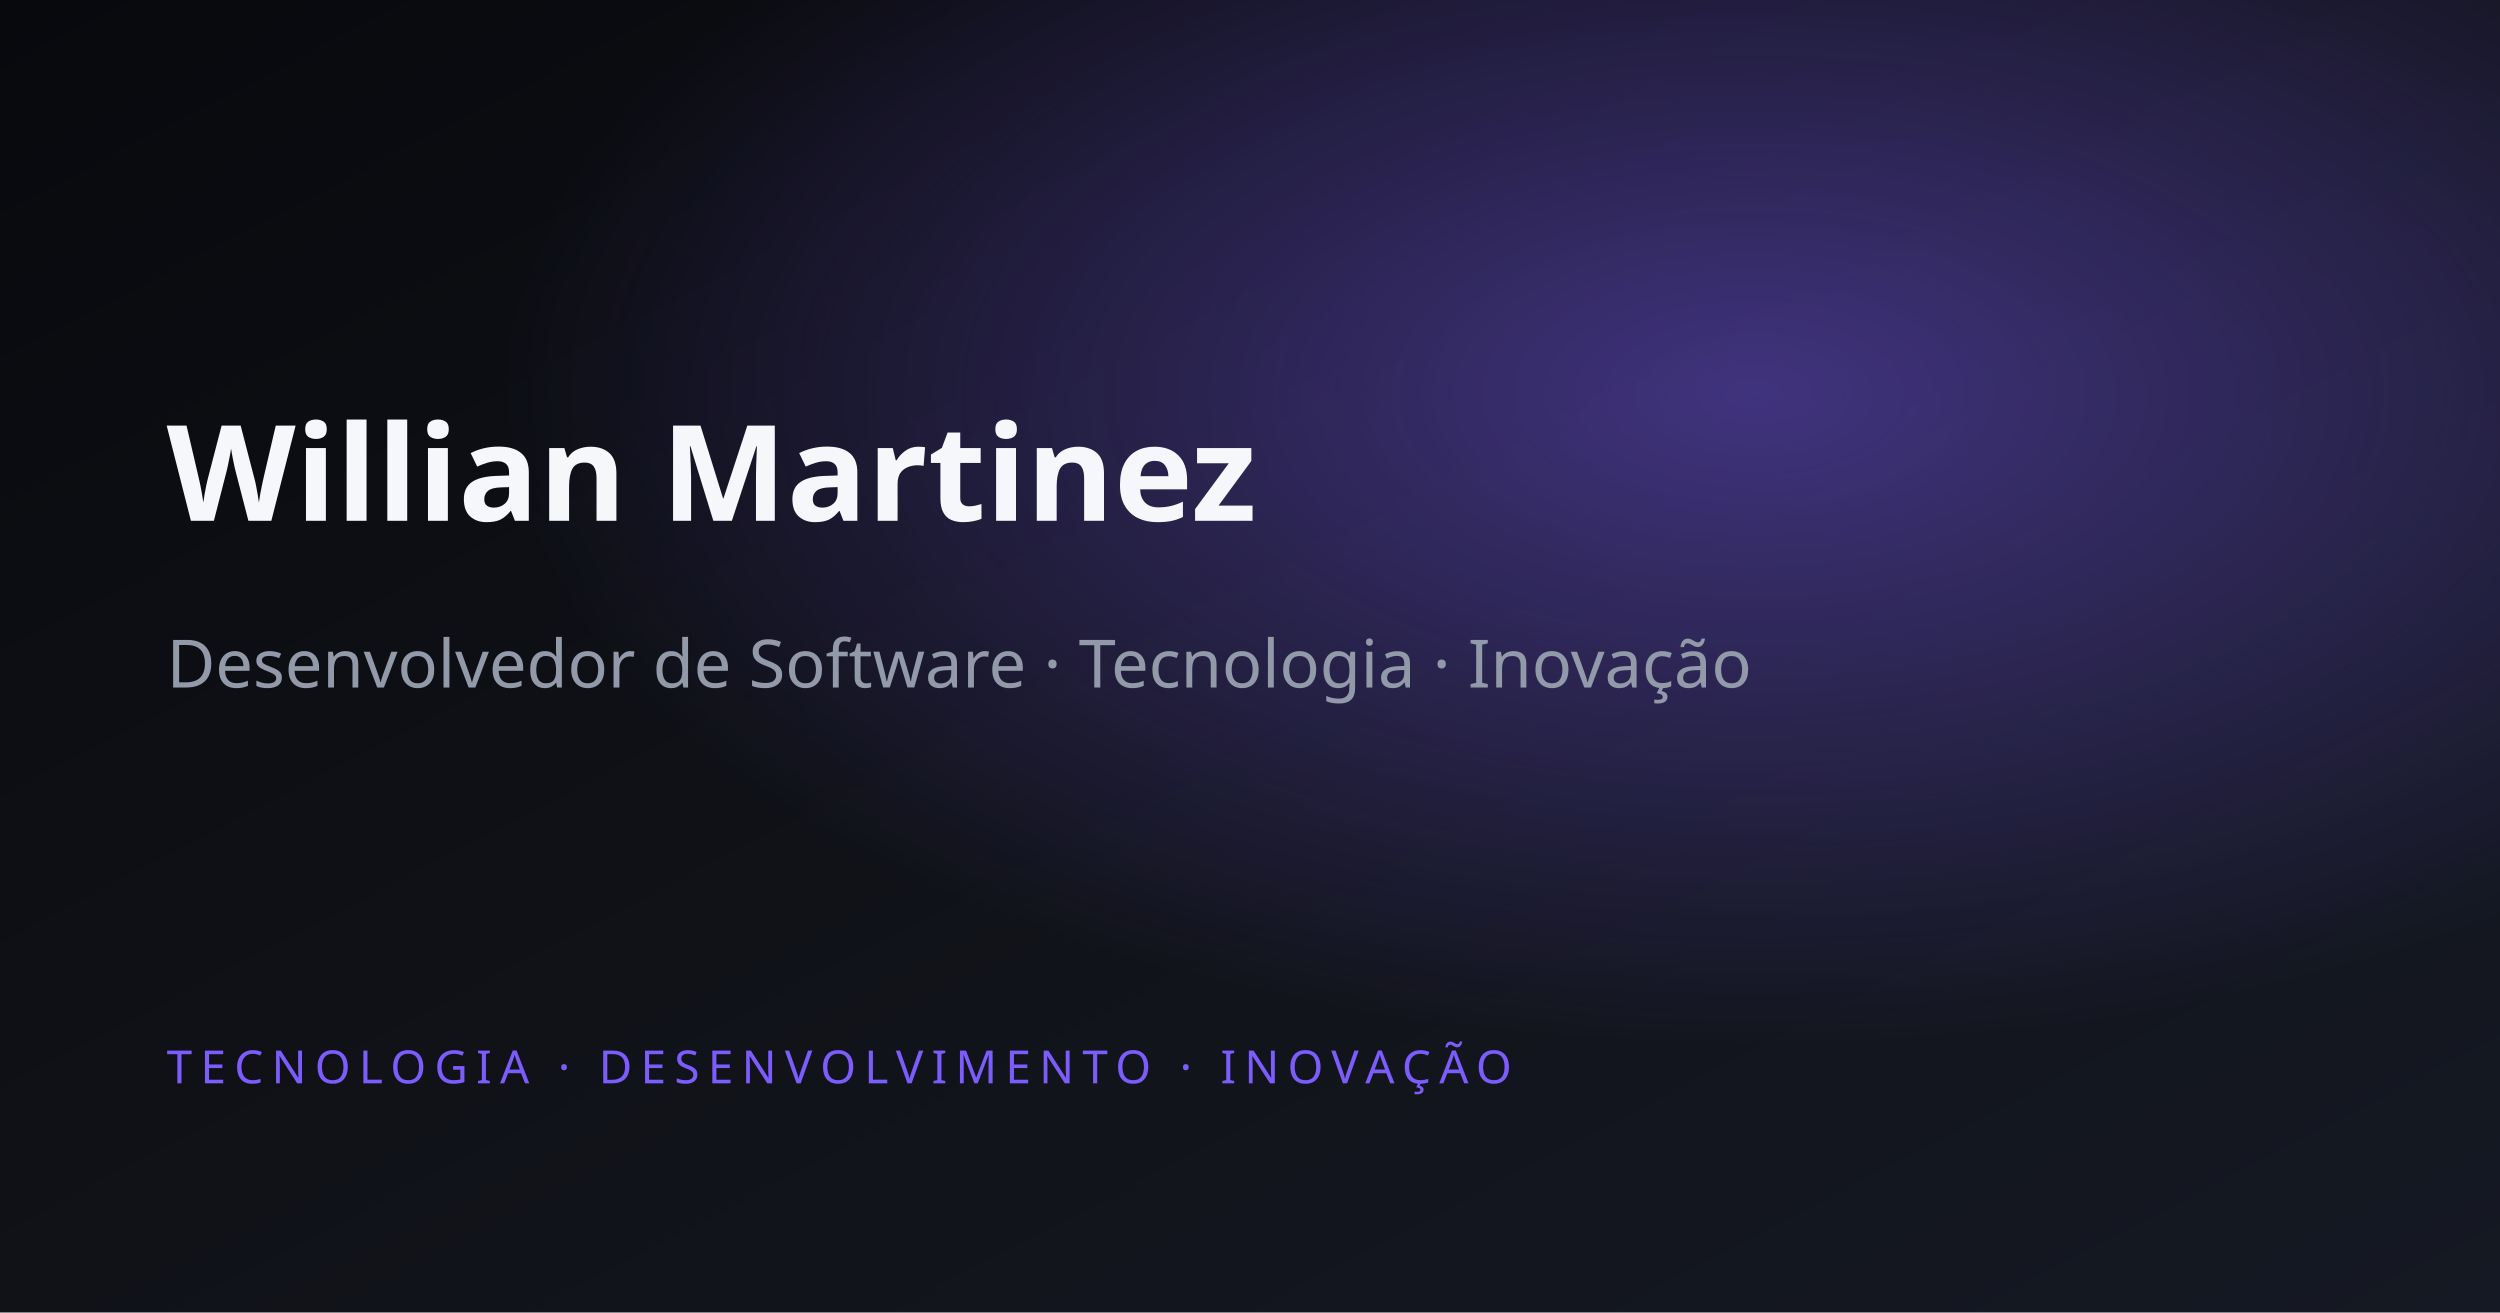
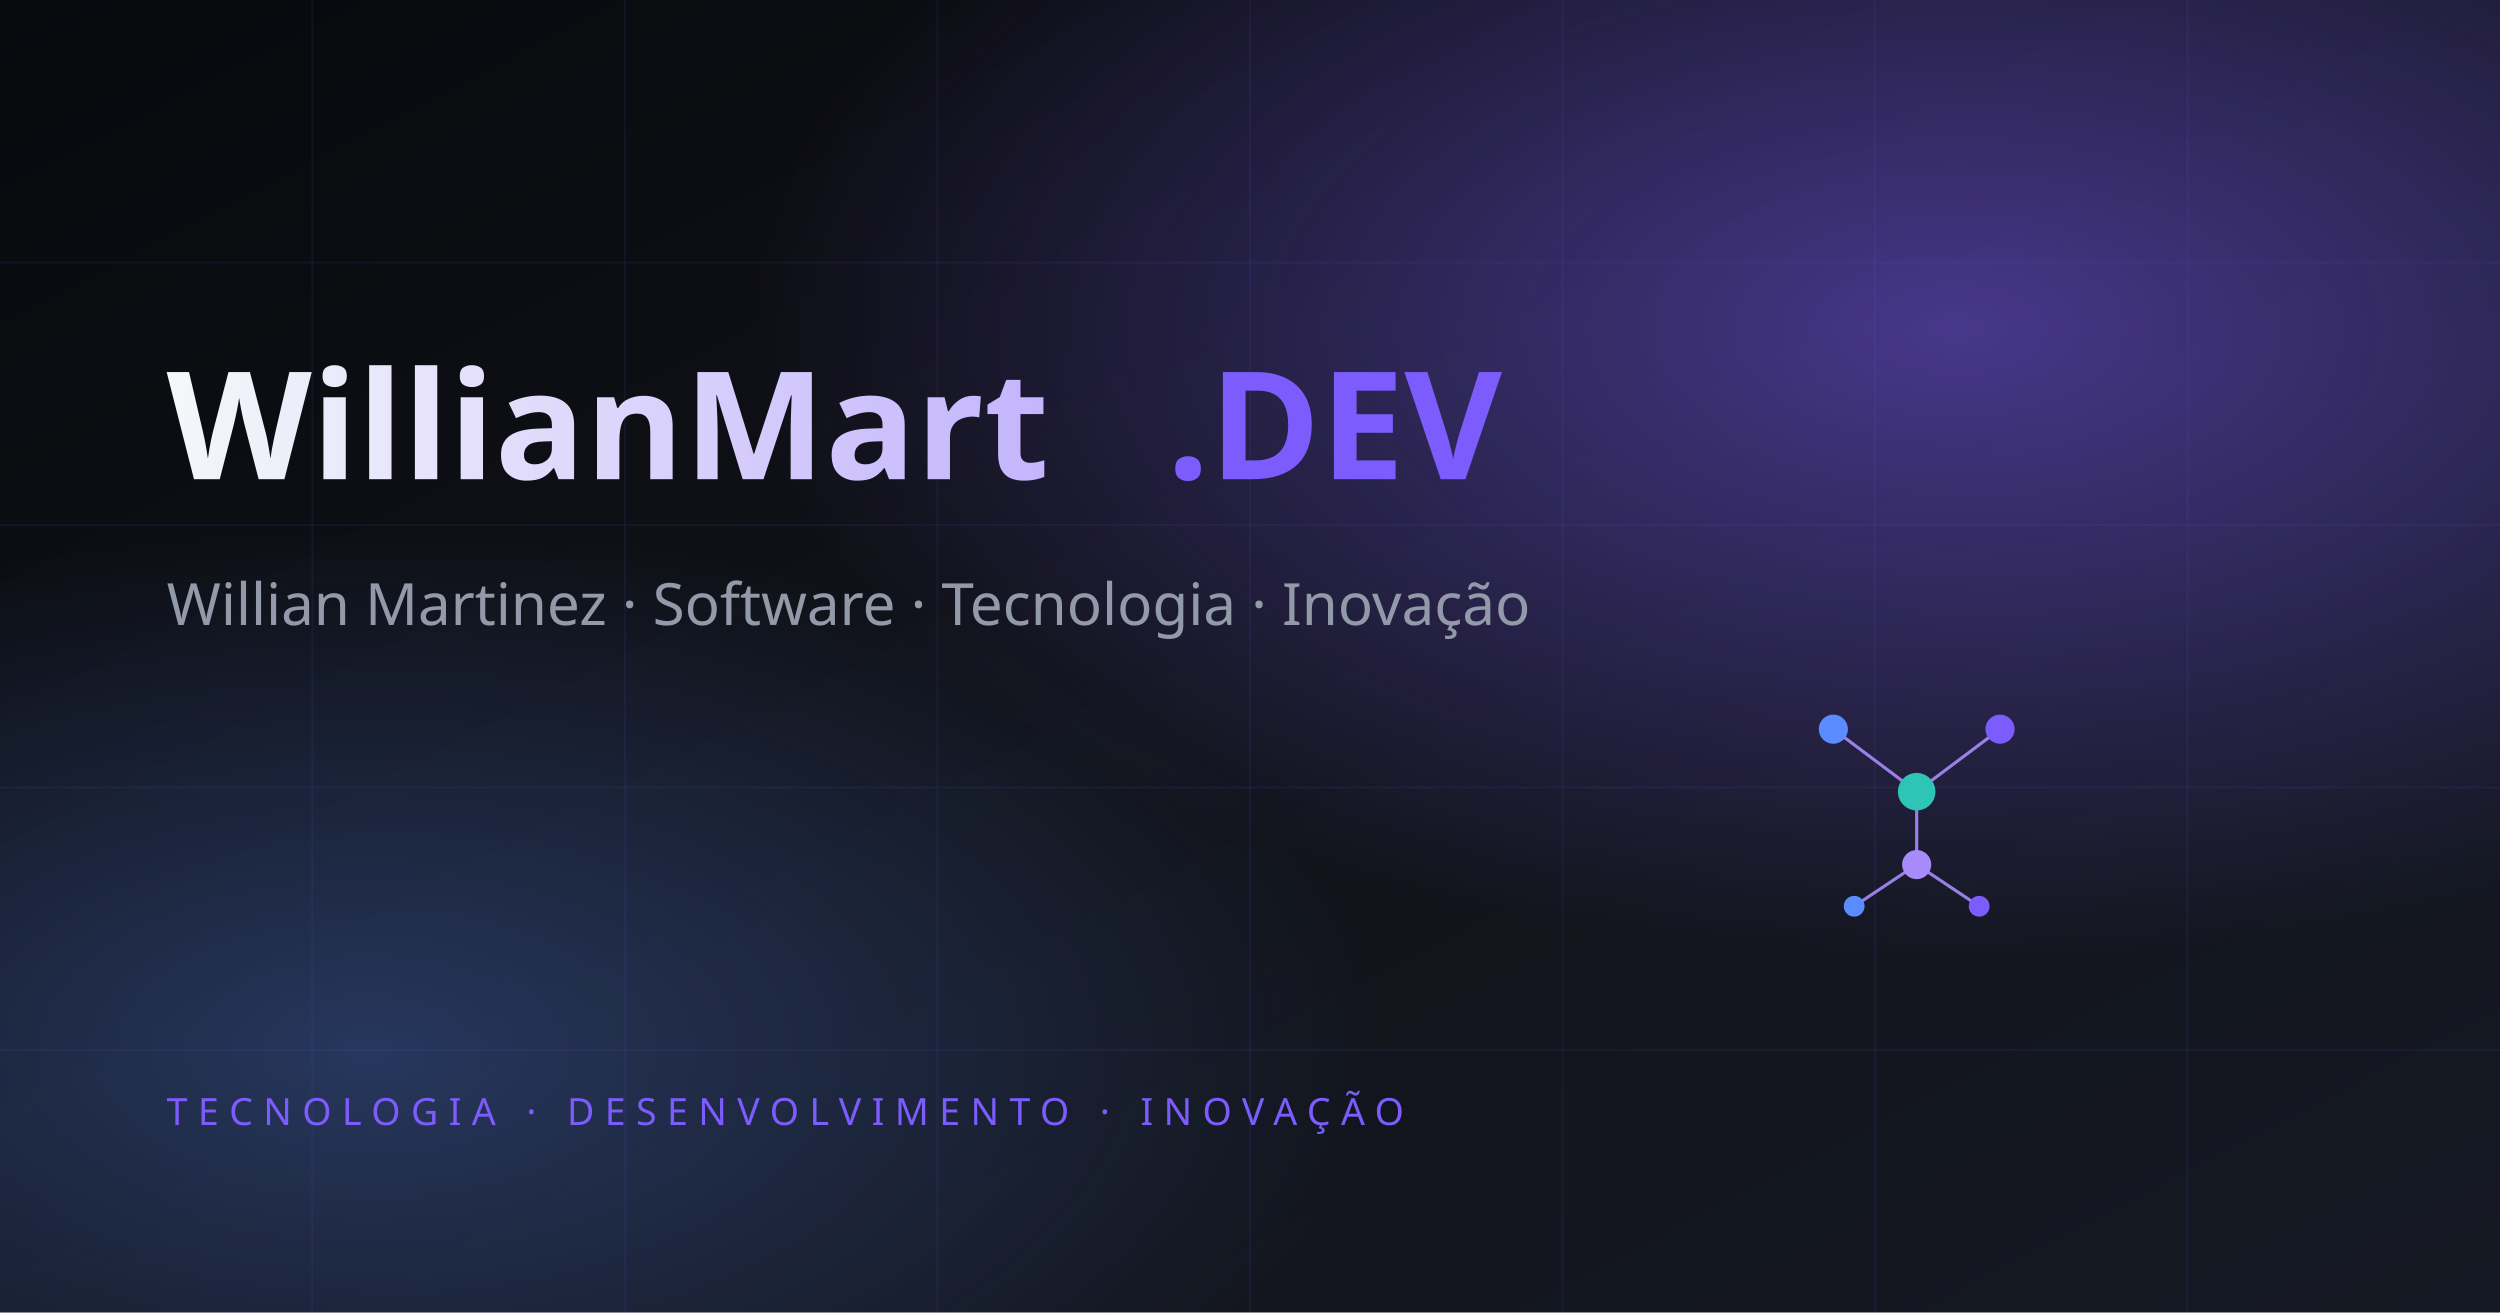
- <svg xmlns="http://www.w3.org/2000/svg" viewBox="0 0 1200 630" role="img" aria-label="Willian Martinez — Portfólio">
+ <svg xmlns="http://www.w3.org/2000/svg" viewBox="0 0 1200 630" role="img" aria-label="WillianMart.DEV — Portfólio de Willian Martinez">
  <defs>
    <linearGradient id="g" x1="0%" y1="0%" x2="100%" y2="100%">
      <stop offset="0%" stop-color="#08090D" />
-       <stop offset="50%" stop-color="#101218" />
+       <stop offset="45%" stop-color="#101218" />
      <stop offset="100%" stop-color="#151923" />
    </linearGradient>
-     <radialGradient id="glow" cx="70%" cy="30%" r="50%">
-       <stop offset="0%" stop-color="#7C5CFC" stop-opacity="0.45" />
+     <radialGradient id="glow" cx="78%" cy="25%" r="48%">
+       <stop offset="0%" stop-color="#7C5CFC" stop-opacity="0.5" />
      <stop offset="100%" stop-color="#7C5CFC" stop-opacity="0" />
    </radialGradient>
+     <radialGradient id="glow2" cx="15%" cy="80%" r="40%">
+       <stop offset="0%" stop-color="#5B8CFF" stop-opacity="0.3" />
+       <stop offset="100%" stop-color="#5B8CFF" stop-opacity="0" />
+     </radialGradient>
+     <linearGradient id="mark" x1="0%" y1="0%" x2="100%" y2="0%">
+       <stop offset="0%" stop-color="#F5F7FA" />
+       <stop offset="100%" stop-color="#C4B5FD" />
+     </linearGradient>
  </defs>
  <rect width="1200" height="630" fill="url(#g)" />
  <rect width="1200" height="630" fill="url(#glow)" />
-   <text x="80" y="250" font-family="ui-sans-serif, system-ui, sans-serif" font-size="64" font-weight="700" fill="#F5F7FA">Willian Martinez</text>
-   <text x="80" y="330" font-family="ui-sans-serif, system-ui, sans-serif" font-size="32" fill="#9299A8">Desenvolvedor de Software · Tecnologia · Inovação</text>
-   <text x="80" y="520" font-family="ui-sans-serif, system-ui, sans-serif" font-size="22" letter-spacing="4" fill="#7C5CFC">TECNOLOGIA · DESENVOLVIMENTO · INOVAÇÃO</text>
+   <rect width="1200" height="630" fill="url(#glow2)" />
+   <g stroke="#7C5CFC" stroke-opacity="0.08" stroke-width="1">
+     <path d="M0 126h1200M0 252h1200M0 378h1200M0 504h1200" />
+     <path d="M150 0v630M300 0v630M450 0v630M600 0v630M750 0v630M900 0v630M1050 0v630" />
+   </g>
+   <text x="80" y="230" font-family="ui-sans-serif, system-ui, sans-serif" font-size="72" font-weight="700" fill="url(#mark)">WillianMart</text>
+   <text x="560" y="230" font-family="ui-sans-serif, system-ui, sans-serif" font-size="72" font-weight="700" fill="#7C5CFC">.DEV</text>
+   <text x="80" y="300" font-family="ui-sans-serif, system-ui, sans-serif" font-size="28" fill="#9299A8">Willian Martinez · Software · Tecnologia · Inovação</text>
+   <g transform="translate(920 380)" stroke="#A78BFA" stroke-width="1.5" fill="none" opacity="0.9">
+     <line x1="-40" y1="-30" x2="0" y2="0" />
+     <line x1="40" y1="-30" x2="0" y2="0" />
+     <line x1="0" y1="0" x2="0" y2="35" />
+     <line x1="-30" y1="55" x2="0" y2="35" />
+     <line x1="30" y1="55" x2="0" y2="35" />
+   </g>
+   <g transform="translate(920 380)">
+     <circle cx="-40" cy="-30" r="7" fill="#5B8CFF" />
+     <circle cx="40" cy="-30" r="7" fill="#7C5CFC" />
+     <circle cx="0" cy="0" r="9" fill="#2EC4B6" />
+     <circle cx="0" cy="35" r="7" fill="#A78BFA" />
+     <circle cx="-30" cy="55" r="5" fill="#5B8CFF" />
+     <circle cx="30" cy="55" r="5" fill="#7C5CFC" />
+   </g>
+   <text x="80" y="540" font-family="ui-sans-serif, system-ui, sans-serif" font-size="18" letter-spacing="5" fill="#7C5CFC">TECNOLOGIA · DESENVOLVIMENTO · INOVAÇÃO</text>
</svg>
